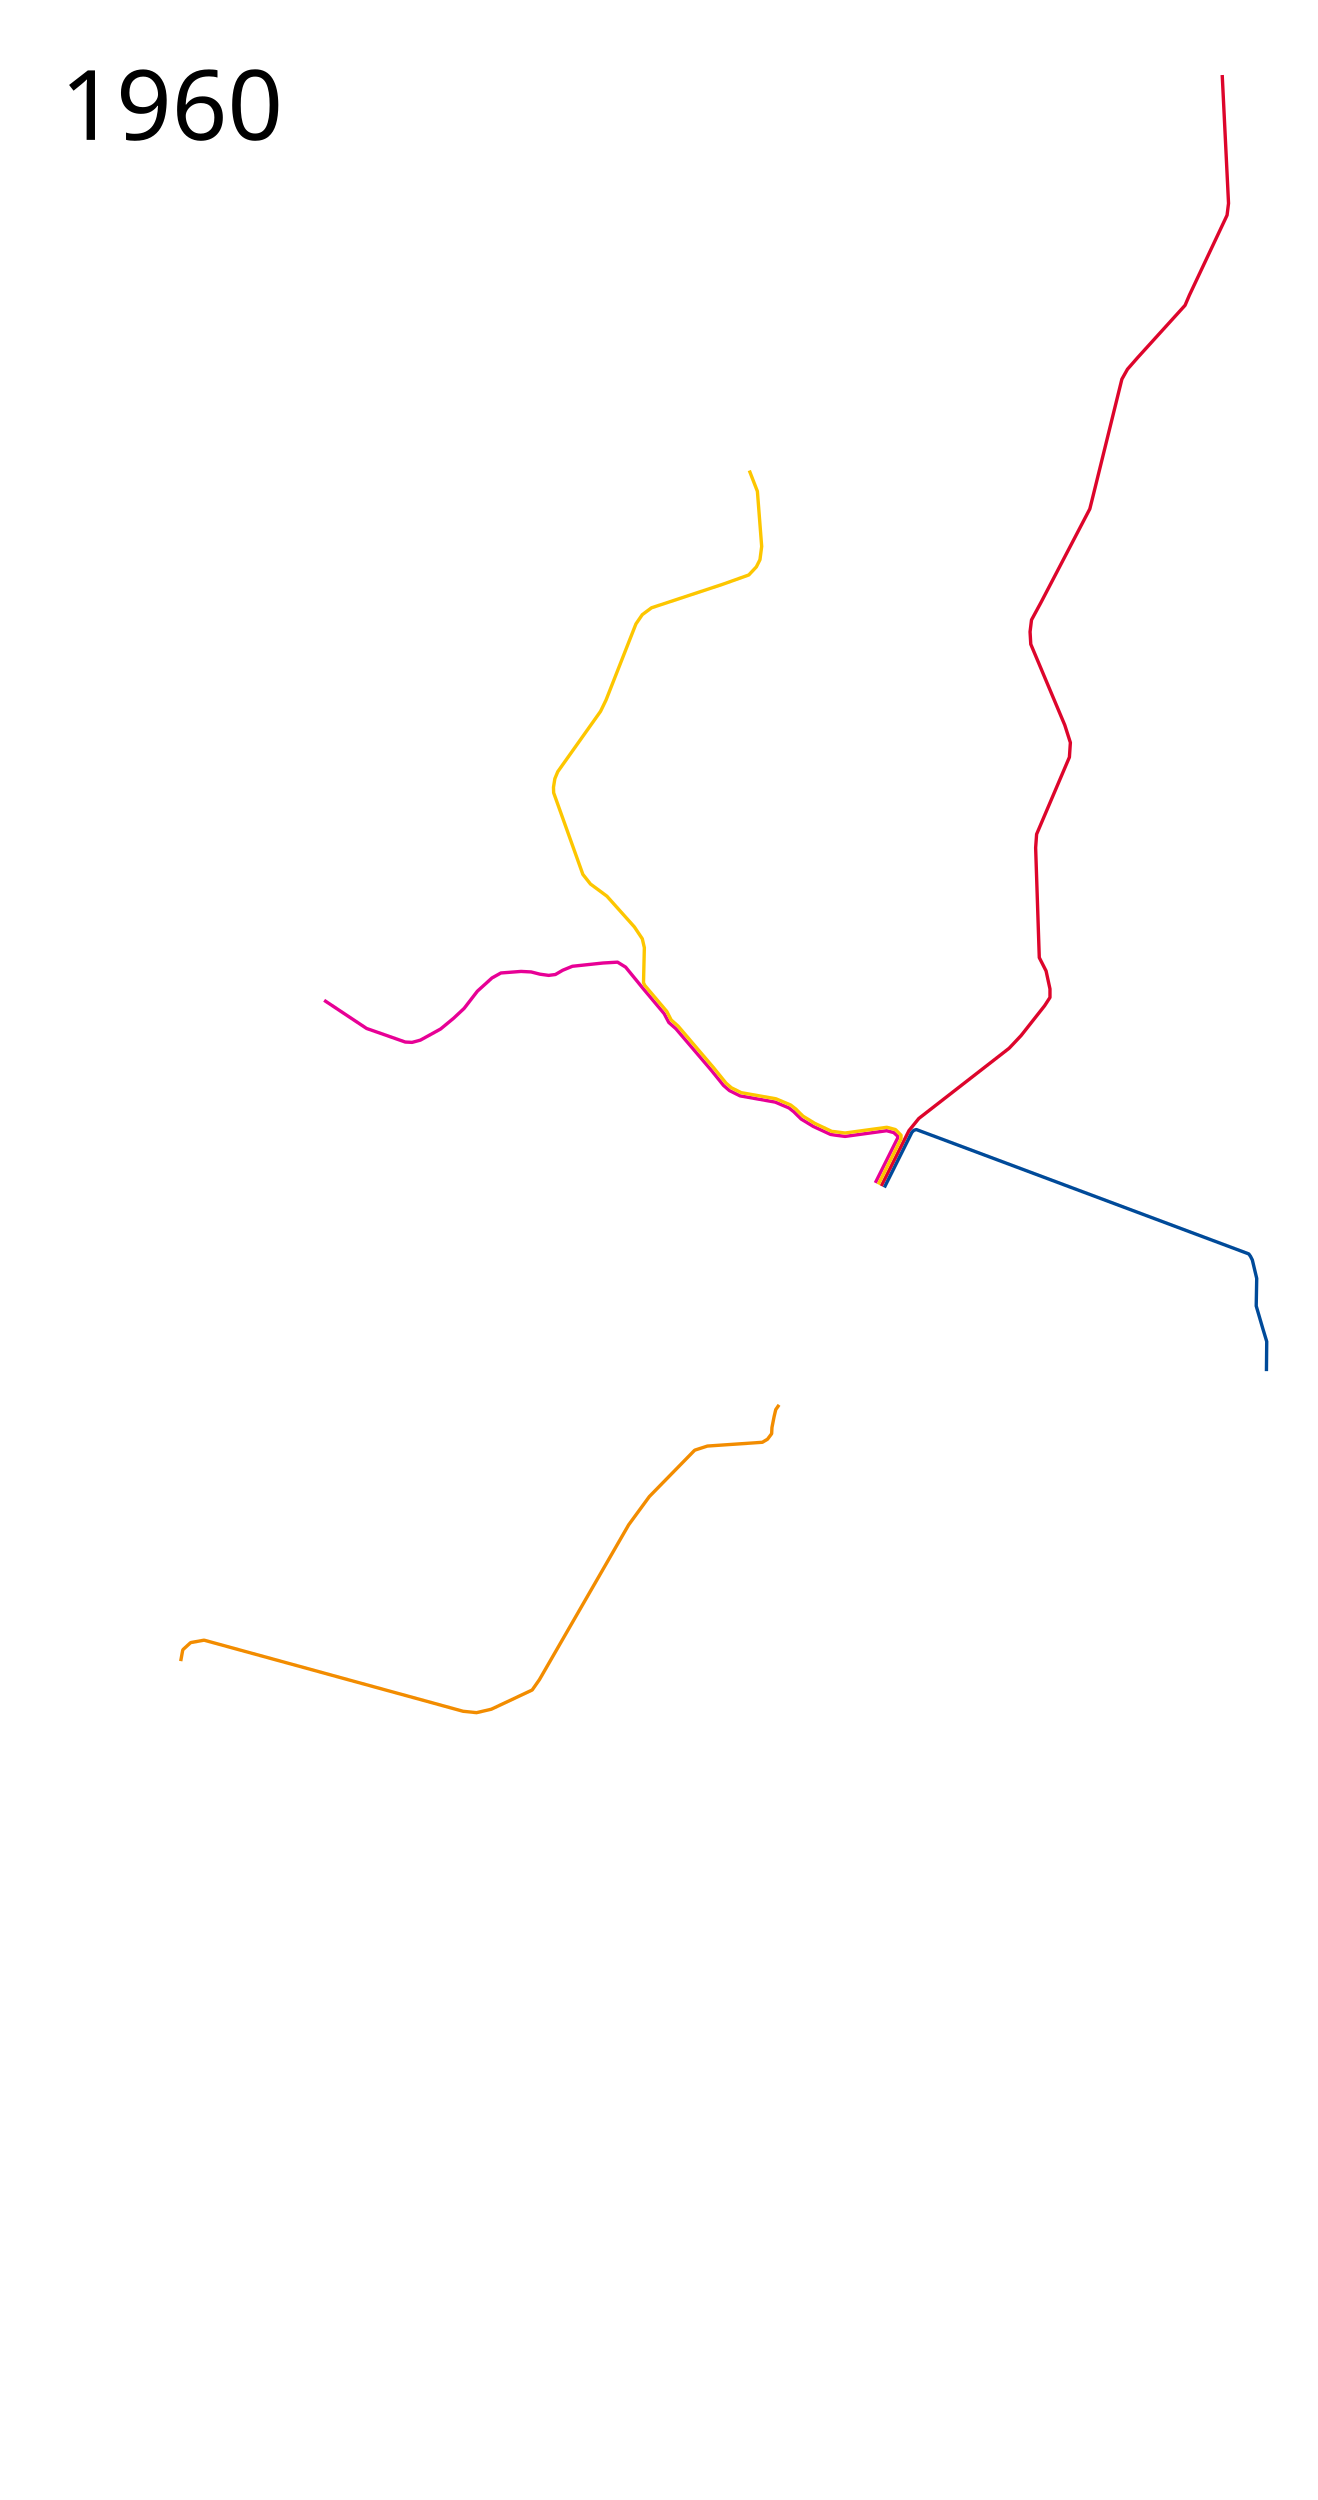
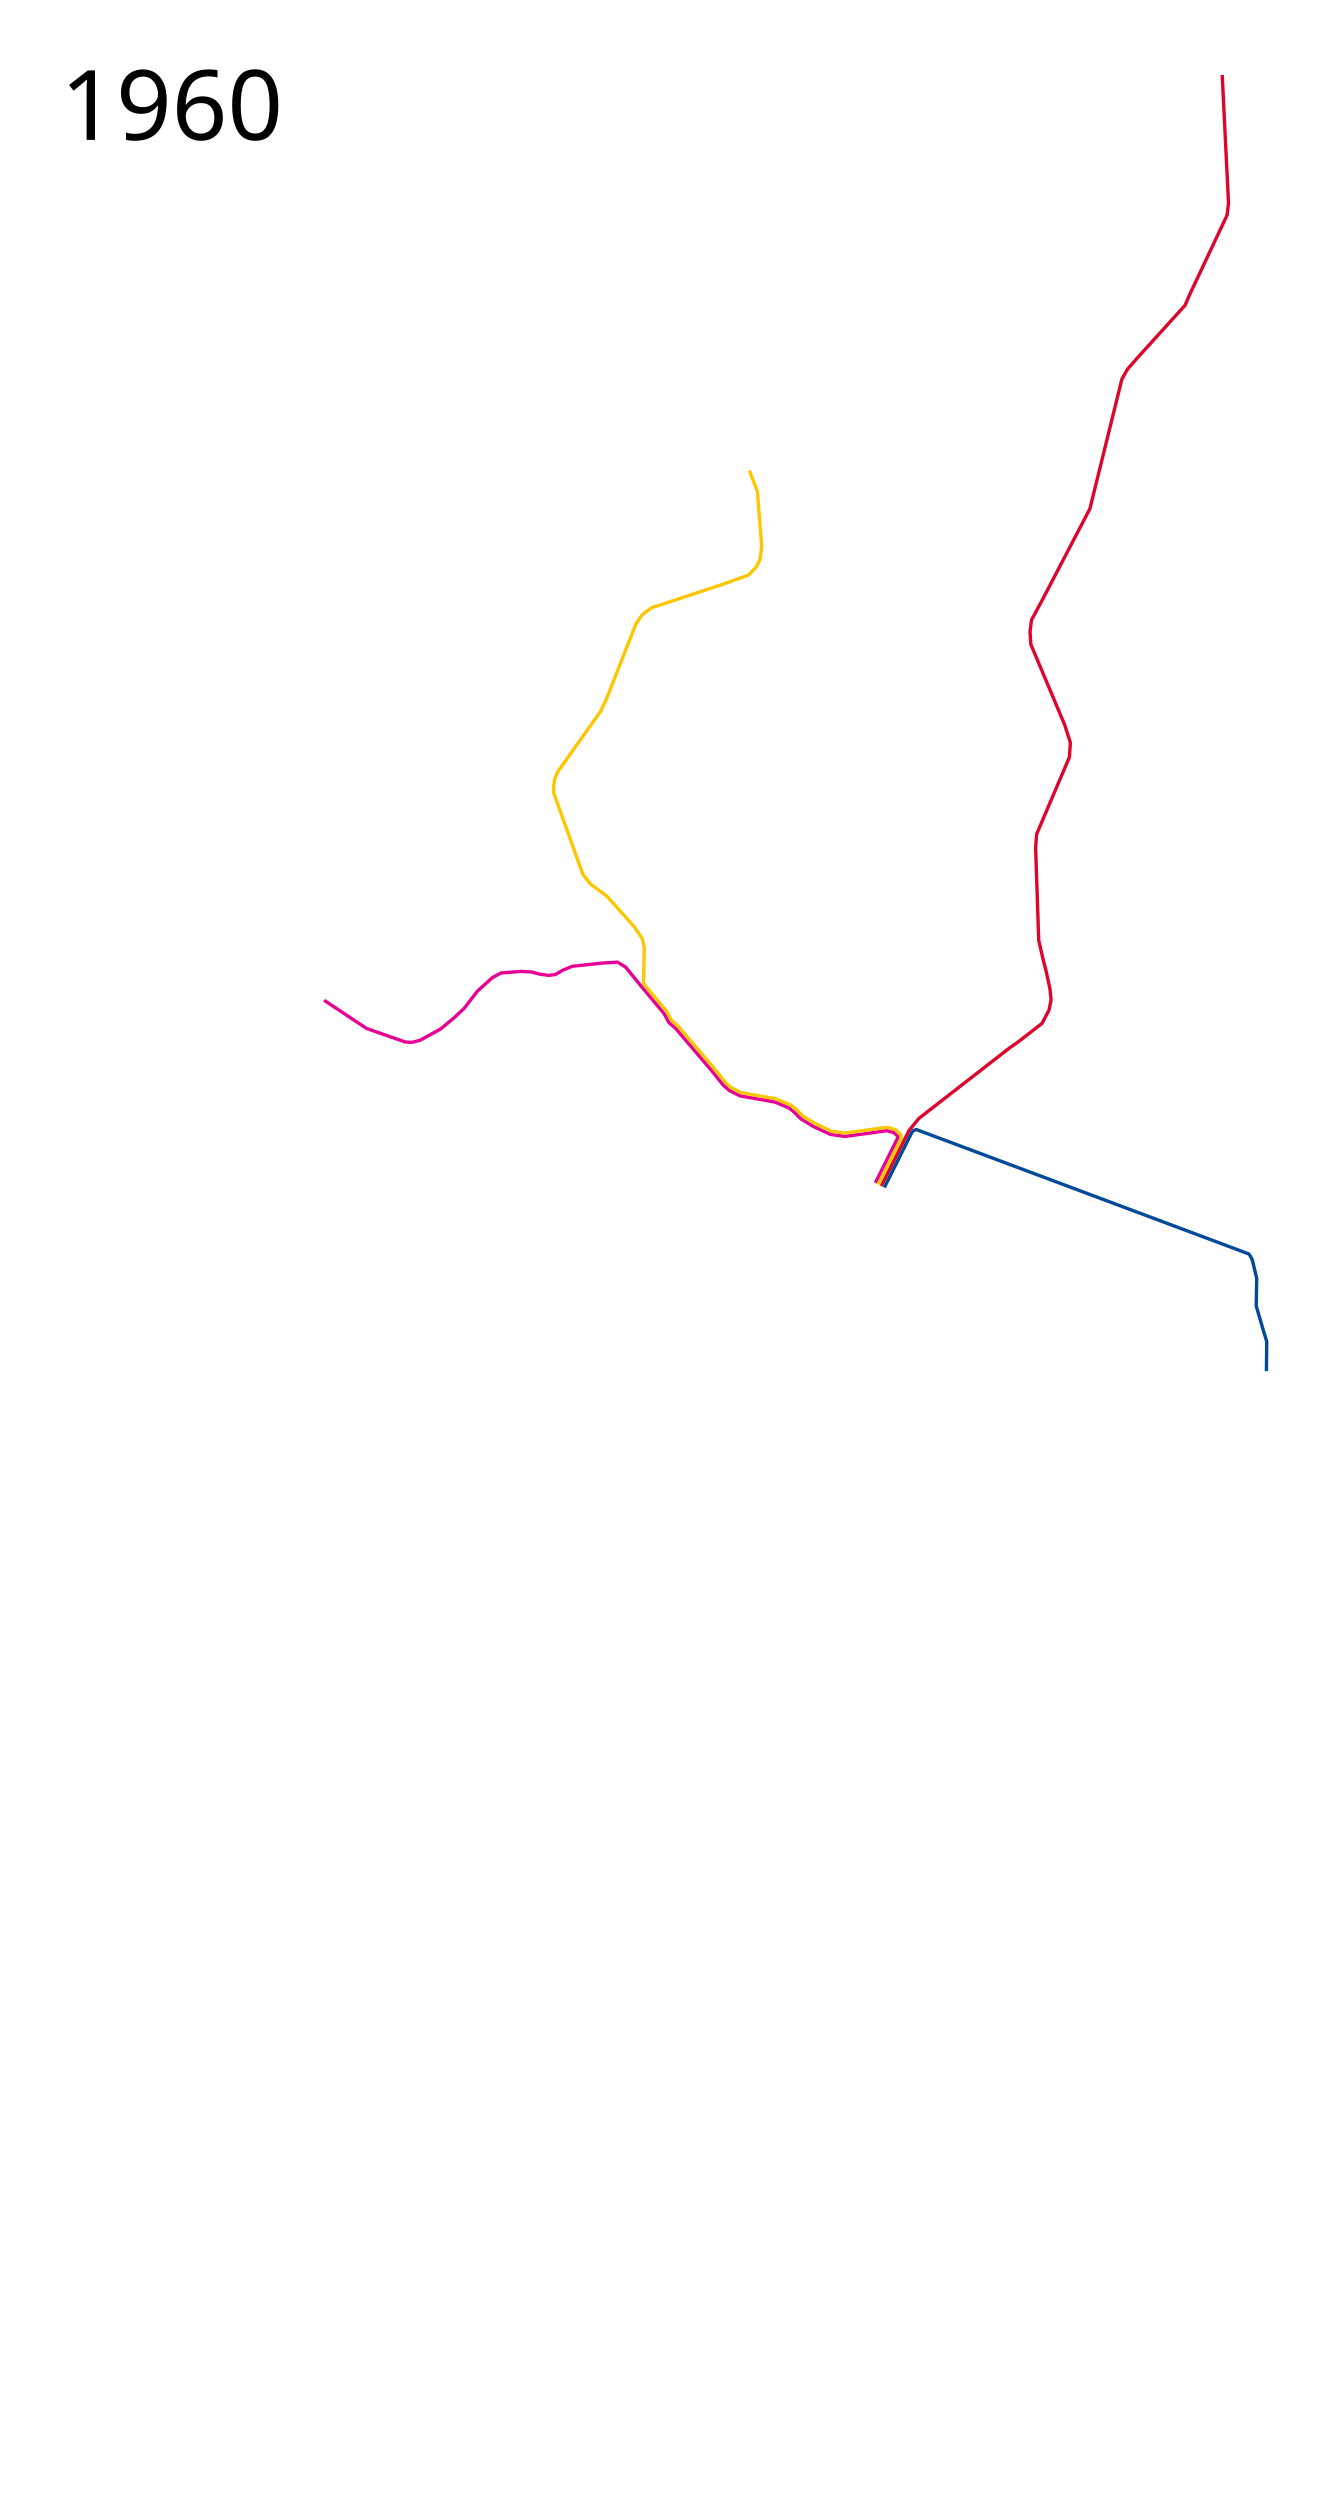
<svg xmlns="http://www.w3.org/2000/svg" height="3700" width="1950">
  <path style="line-height:normal;font-variant-ligatures:normal;font-variant-position:normal;font-variant-caps:normal;font-variant-numeric:normal;font-variant-alternates:normal;font-feature-settings:normal;text-indent:0;text-align:start;text-decoration-line:none;text-decoration-style:solid;text-decoration-color:#000;text-transform:none;text-orientation:mixed;white-space:normal;shape-padding:0;isolation:auto;mix-blend-mode:normal;solid-color:#000;solid-opacity:1" d="M479.746 1480.424l62.796 41.695 57.204 20.084 10.17.509 12.203-3.305 30-16.526 19.067-15.762 15.763-14.746 19.576-25.424 21.61-19.576 13.22-7.373 29.747-2.288 15 .763 12.966 3.305 12.966 1.78 9.915-1.272 10.932-6.356 14.238-5.847 45.254-4.83 21.61-1.272 11.95 7.373 25.085 30.725 31.887 38.07 6.966 13.132 10.367 9.138 52.475 61.563 17.957 22.265.305.315 8.359 7.281.523.352 15.1 7.55.684.225 51.496 9.12 20.64 8.745 7.075 5.594 4.958 4.949 6.104 5.947 17.945 10.887 25.272 11.7 6.469 1.03 14.76 1.91h.66l61.171-8.38 10.534 2.754 5.885 5.311-.068 2.758-33.058 66.352" color="#000" font-weight="400" font-family="sans-serif" overflow="visible" fill="none" stroke="#e70095" stroke-width="5" stroke-linejoin="round" />
-   <path style="line-height:normal;font-variant-ligatures:normal;font-variant-position:normal;font-variant-caps:normal;font-variant-numeric:normal;font-variant-alternates:normal;font-feature-settings:normal;text-indent:0;text-align:start;text-decoration-line:none;text-decoration-style:solid;text-decoration-color:#000;text-transform:none;text-orientation:mixed;white-space:normal;shape-padding:0;isolation:auto;mix-blend-mode:normal;solid-color:#000;solid-opacity:1" d="M267.459 2458.468l2.898-15.949.773-1.398 10.54-9.623 1.244-.615 18.562-3.333 1.104.051 382.834 105.102h.01-.002.002l19.832 2.035 21.861-5.086h.002v0h.002l60.506-28.472 10.678-15.252v0h.004l132.13-229.2.149-.228 30.328-41.445.23-.272 66.562-68.076 1.016-.63 17.936-5.817.6-.115 81.048-5.573 7.625-4.574 6.102-8.135.453-9.074 3.131-15.974 2.478-10.565 4.891-7.08" color="#000" font-weight="400" font-family="sans-serif" overflow="visible" fill="none" stroke="#f28c00" stroke-width="5" stroke-linejoin="round" />
  <text style="line-height:125%;-inkscape-font-specification:Sans" y="206.96" x="89.453" font-weight="400" font-size="144px" font-family="Sans" letter-spacing="0" word-spacing="0">
    <tspan y="206.96" x="89.453">1960</tspan>
  </text>
-   <path d="M1304.302 1755.314l40.986-82.013 14.643-18.055 133.622-103.869 17.618-18.696 34.876-44.224 7.91-12.225v-12.584l-5.753-26.606-10.067-19.775-5.393-162.515 1.438-20.134 48.539-113.976 1.438-21.573-8.27-25.887-50.336-119.73-1.079-18.336 2.158-17.618 14.022-25.887 72.269-138.425 5.393-21.573 42.067-170.425 8.27-14.741 15.1-17.258 70.112-77.303 6.471-15.1 55.73-118.291 2.157-17.618-9.348-189.84" style="line-height:normal;font-variant-ligatures:normal;font-variant-position:normal;font-variant-caps:normal;font-variant-numeric:normal;font-variant-alternates:normal;font-feature-settings:normal;text-indent:0;text-align:start;text-decoration-line:none;text-decoration-style:solid;text-decoration-color:#000;text-transform:none;text-orientation:mixed;white-space:normal;shape-padding:0;isolation:auto;mix-blend-mode:normal;solid-color:#000;solid-opacity:1" color="#000" font-weight="400" font-family="sans-serif" overflow="visible" fill="none" stroke="#dd052b" stroke-width="5" stroke-linejoin="round" />
+   <path d="M1304.302 1755.314l40.986-82.013 14.643-18.055 133.622-103.869 13.983-9.915 34.652-26.832 10.342-19.69 3.08-15.021-1.653-16.27-5.753-26.607-5.109-20.157-5.803-25.081-4.548-137.052 1.438-20.134 48.539-113.976 1.438-21.573-8.27-25.887-50.336-119.73-1.079-18.336 2.158-17.618 14.022-25.887 72.269-138.425 5.393-21.573 42.067-170.425 8.27-14.741 15.1-17.258 70.112-77.303 6.471-15.1 55.73-118.291 2.157-17.618-9.348-189.84" style="line-height:normal;font-variant-ligatures:normal;font-variant-position:normal;font-variant-caps:normal;font-variant-numeric:normal;font-variant-alternates:normal;font-feature-settings:normal;text-indent:0;text-align:start;text-decoration-line:none;text-decoration-style:solid;text-decoration-color:#000;text-transform:none;text-orientation:mixed;white-space:normal;shape-padding:0;isolation:auto;mix-blend-mode:normal;solid-color:#000;solid-opacity:1" color="#000" font-weight="400" font-family="sans-serif" overflow="visible" fill="none" stroke="#dd052b" stroke-width="5" stroke-linejoin="round" />
  <path d="M1308.794 1757.583l40.808-81.784 2.932-2.975 3.694-1.068 491.95 184.048 2.543 3.56 2.718 5.358 6.503 27.36-.756 40.763 9.873 33.79 5.694 18.85-.425 43.785" fill="none" stroke="#004a99" stroke-width="5" stroke-linejoin="round" />
  <path style="line-height:normal;font-variant-ligatures:normal;font-variant-position:normal;font-variant-caps:normal;font-variant-numeric:normal;font-variant-alternates:normal;font-variant-east-asian:normal;font-feature-settings:normal;font-variation-settings:normal;text-indent:0;text-align:start;text-decoration-line:none;text-decoration-style:solid;text-decoration-color:#000;text-transform:none;text-orientation:mixed;white-space:normal;shape-padding:0;shape-margin:0;inline-size:0;isolation:auto;mix-blend-mode:normal;solid-color:#000;solid-opacity:1" d="M1108.983 696.356l11.95 30.763 6.355 81.61-2.542 19.576-5.34 10.678-11.186 11.95-38.39 13.728-105.508 34.83-13.729 10.17-9.407 13.729-44.237 112.627-8.135 16.78-63.306 89.237-4.322 10.424-2.033 12.711.254 8.136 43.22 120.763 11.187 14.237 24.406 18.05 40.678 45.51 11.695 17.542 3.051 13.22-1.266 51.742 1.848 3.961 32.716 38.688 6.351 12.454 10.305 9.182 52.943 62.111.043.053 17.84 22.121 7.953 6.928 14.492 7.246 51.418 9.103.54.16 21.212 8.99.576.34 7.729 6.114.634.746 4.56 4.585 4.977 4.81 17.483 10.694 25.054 11.81 4.669.453 14.95 1.935 61.333-8.404.97.059 11.686 3.057 1.156.67 7.73 7.91-.08 5.428-33.616 67.44" color="#000" font-weight="400" font-family="sans-serif" overflow="visible" fill="none" stroke="#fdc600" stroke-width="5" stroke-linejoin="round" />
</svg>
